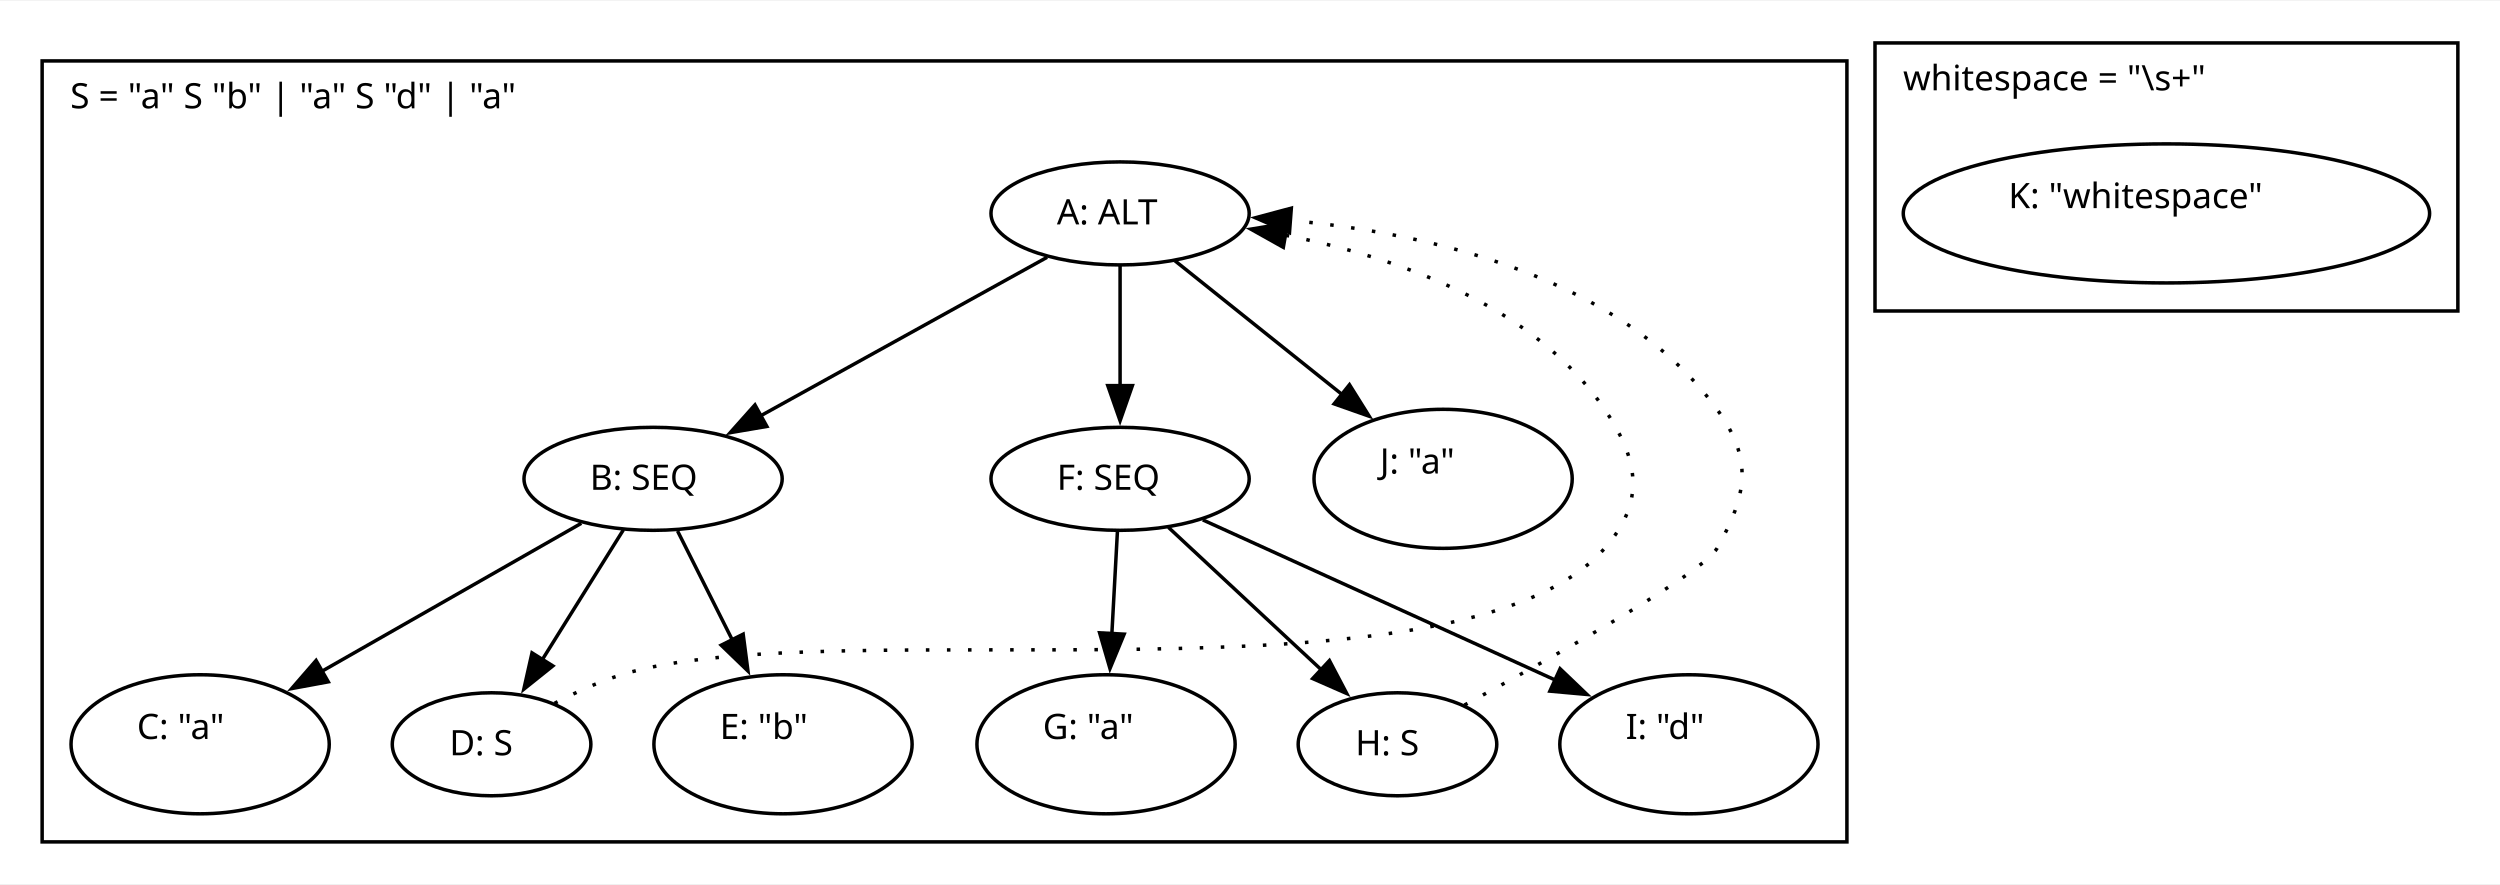
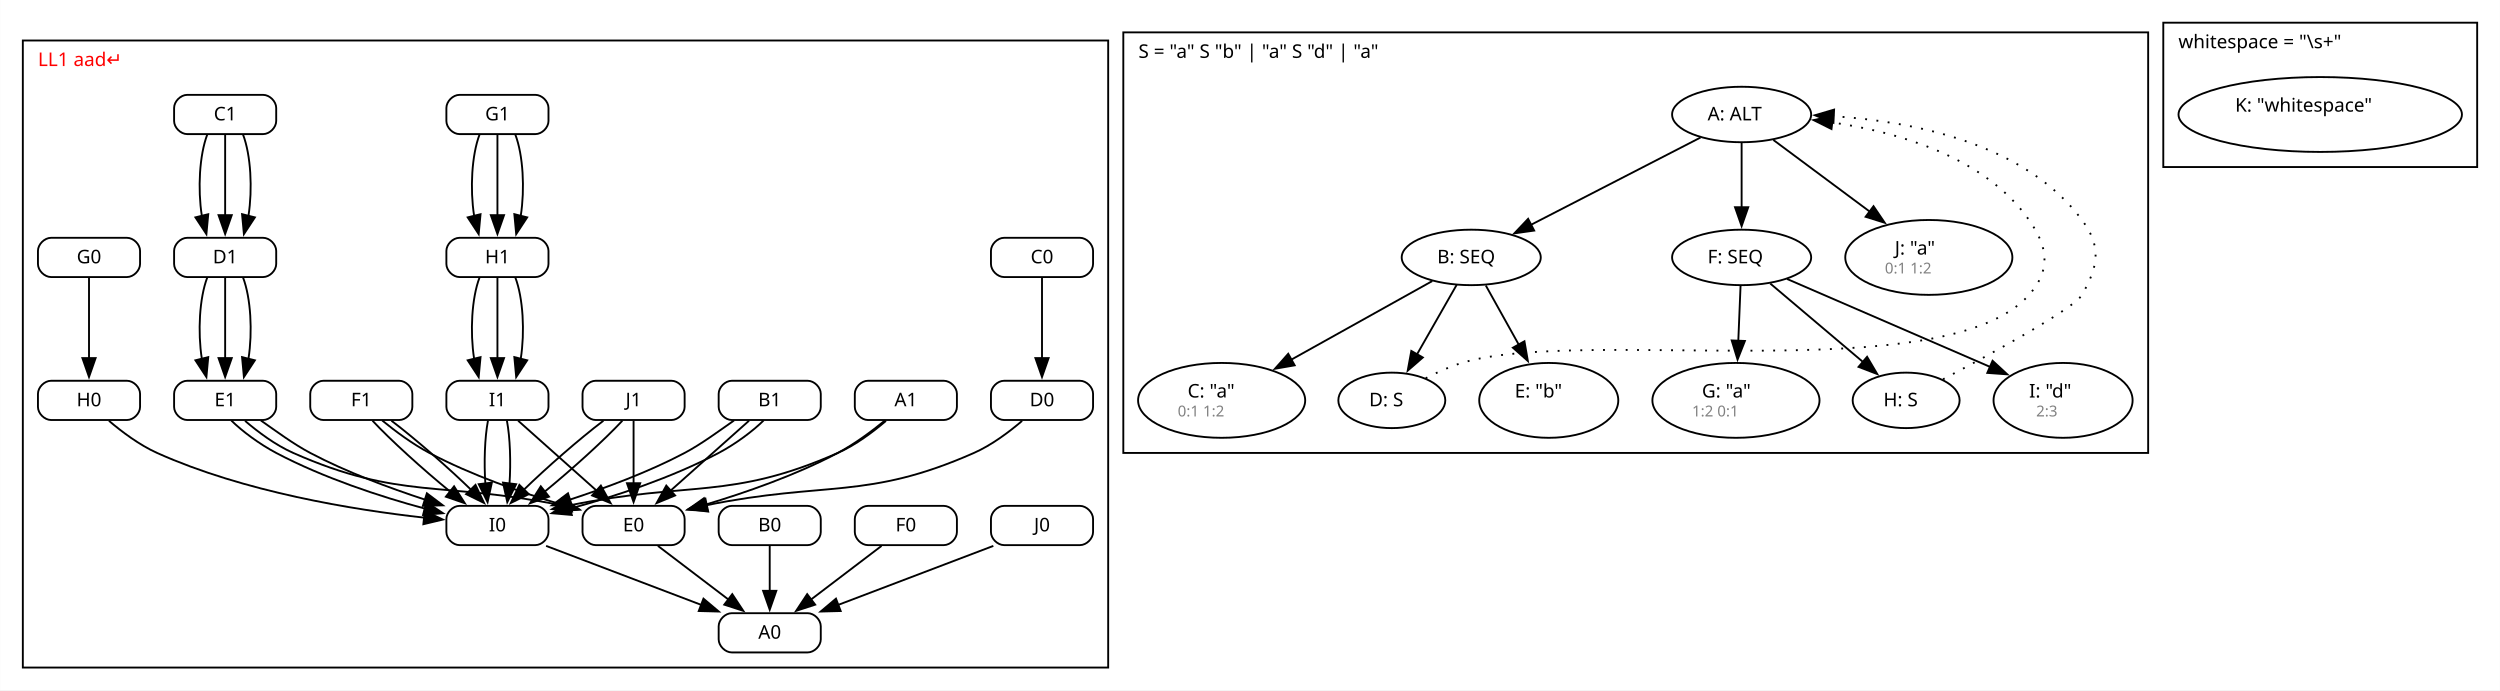
- <svg xmlns="http://www.w3.org/2000/svg" width="712pt" height="252pt" viewBox="0.00 0.00 712.00 251.54">
-   <g id="graph0" class="graph" transform="scale(1 1) rotate(0) translate(4 247.54)">
-     <polygon fill="white" stroke="none" points="-4,4 -4,-247.54 708,-247.54 708,4 -4,4" />
+ <svg xmlns="http://www.w3.org/2000/svg" width="1322pt" height="365pt" viewBox="0.00 0.00 1322.00 365.04">
+   <g id="graph0" class="graph" transform="scale(1 1) rotate(0) translate(4 361.04)">
+     <polygon fill="white" stroke="none" points="-4,4 -4,-361.04 1318,-361.04 1318,4 -4,4" />
    <g id="clust3" class="cluster">
-       <polygon fill="none" stroke="black" points="530,-159.2 530,-235.54 696,-235.54 696,-159.2 530,-159.2" />
-       <text text-anchor="start" x="538" y="-222.04" font-family="Menlo" font-size="10.00">whitespace = "\s+"</text>
+       <polygon fill="none" stroke="black" points="1140,-272.7 1140,-349.04 1306,-349.04 1306,-272.7 1140,-272.7" />
+       <text text-anchor="start" x="1148" y="-335.54" font-family="Menlo" font-size="10.00">whitespace = "\s+"</text>
+     </g>
+     <g id="clust1" class="cluster">
+       <polygon fill="none" stroke="black" points="8,-8 8,-339.62 582,-339.62 582,-8 8,-8" />
+       <text text-anchor="start" x="16" y="-326.12" font-family="Menlo" font-size="10.00" fill="red">LL1 aad↵</text>
    </g>
    <g id="clust2" class="cluster">
-       <polygon fill="none" stroke="black" points="8,-8 8,-230.42 522,-230.42 522,-8 8,-8" />
-       <text text-anchor="start" x="16" y="-216.92" font-family="Menlo" font-size="10.00">S = "a" S "b" | "a" S "d" | "a"</text>
+       <polygon fill="none" stroke="black" points="590,-121.5 590,-343.92 1132,-343.92 1132,-121.5 590,-121.5" />
+       <text text-anchor="start" x="598" y="-330.42" font-family="Menlo" font-size="10.00">S = "a" S "b" | "a" S "d" | "a"</text>
    </g>
    <g id="node1" class="node">
-       <ellipse fill="none" stroke="black" cx="315" cy="-186.99" rx="36.77" ry="14.67" />
-       <text text-anchor="start" x="297" y="-183.87" font-family="Menlo" font-size="10.00">A: ALT</text>
+       <path fill="none" stroke="black" d="M351.08,-159.67C351.08,-159.67 310.92,-159.67 310.92,-159.67 307.46,-159.67 304,-156.22 304,-152.76 304,-152.76 304,-145.84 304,-145.84 304,-142.38 307.46,-138.92 310.92,-138.92 310.92,-138.92 351.08,-138.92 351.08,-138.92 354.54,-138.92 358,-142.38 358,-145.84 358,-145.84 358,-152.76 358,-152.76 358,-156.22 354.54,-159.67 351.08,-159.67" />
+       <text text-anchor="middle" x="331" y="-146.17" font-family="Menlo" font-size="10.00">J1</text>
    </g>
    <g id="node2" class="node">
-       <ellipse fill="none" stroke="black" cx="182" cy="-111.4" rx="36.77" ry="14.67" />
-       <text text-anchor="start" x="164" y="-108.27" font-family="Menlo" font-size="10.00">B: SEQ</text>
+       <path fill="none" stroke="black" d="M279.08,-93.5C279.08,-93.5 238.92,-93.5 238.92,-93.5 235.46,-93.5 232,-90.04 232,-86.58 232,-86.58 232,-79.67 232,-79.67 232,-76.21 235.46,-72.75 238.92,-72.75 238.92,-72.75 279.08,-72.75 279.08,-72.75 282.54,-72.75 286,-76.21 286,-79.67 286,-79.67 286,-86.58 286,-86.58 286,-90.04 282.54,-93.5 279.08,-93.5" />
+       <text text-anchor="middle" x="259" y="-80" font-family="Menlo" font-size="10.00">I0</text>
    </g>
    <g id="edge1" class="edge">
-       <path fill="none" stroke="black" d="M294.22,-174.5C272.36,-162.4 237.71,-143.23 212.7,-129.39" />
-       <polygon fill="black" stroke="black" points="214.4,-126.33 203.96,-124.55 211.01,-132.45 214.4,-126.33" />
+       <path fill="none" stroke="black" d="M315.06,-138.55C302.3,-128.85 284.97,-113.73 272.81,-101.88" />
+       <polygon fill="black" stroke="black" points="275.58,-99.71 266.07,-95.04 270.6,-104.62 275.58,-99.71" />
+     </g>
+     <g id="edge3" class="edge">
+       <path fill="none" stroke="black" d="M325.07,-138.55C315.78,-128.56 298.48,-112.84 283.78,-100.86" />
+       <polygon fill="black" stroke="black" points="286.27,-98.36 276.25,-94.9 281.93,-103.85 286.27,-98.36" />
+     </g>
+     <g id="node3" class="node">
+       <path fill="none" stroke="black" d="M351.08,-93.5C351.08,-93.5 310.92,-93.5 310.92,-93.5 307.46,-93.5 304,-90.04 304,-86.58 304,-86.58 304,-79.67 304,-79.67 304,-76.21 307.46,-72.75 310.92,-72.75 310.92,-72.75 351.08,-72.75 351.08,-72.75 354.54,-72.75 358,-76.21 358,-79.67 358,-79.67 358,-86.58 358,-86.58 358,-90.04 354.54,-93.5 351.08,-93.5" />
+       <text text-anchor="middle" x="331" y="-80" font-family="Menlo" font-size="10.00">E0</text>
+     </g>
+     <g id="edge2" class="edge">
+       <path fill="none" stroke="black" d="M331,-138.55C331,-129.79 331,-116.61 331,-105.42" />
+       <polygon fill="black" stroke="black" points="334.5,-105.48 331,-95.48 327.5,-105.48 334.5,-105.48" />
+     </g>
+     <g id="node5" class="node">
+       <path fill="none" stroke="black" d="M423.08,-36.75C423.08,-36.75 382.92,-36.75 382.92,-36.75 379.46,-36.75 376,-33.29 376,-29.83 376,-29.83 376,-22.92 376,-22.92 376,-19.46 379.46,-16 382.92,-16 382.92,-16 423.08,-16 423.08,-16 426.54,-16 430,-19.46 430,-22.92 430,-22.92 430,-29.83 430,-29.83 430,-33.29 426.54,-36.75 423.08,-36.75" />
+       <text text-anchor="middle" x="403" y="-23.25" font-family="Menlo" font-size="10.00">A0</text>
+     </g>
+     <g id="edge8" class="edge">
+       <path fill="none" stroke="black" d="M284.74,-72.34C307.58,-63.66 341.17,-50.88 366.72,-41.17" />
+       <polygon fill="black" stroke="black" points="367.96,-44.44 376.06,-37.62 365.47,-37.9 367.96,-44.44" />
+     </g>
+     <g id="edge24" class="edge">
+       <path fill="none" stroke="black" d="M343.87,-72.34C354.21,-64.47 368.97,-53.25 381.15,-43.99" />
+       <polygon fill="black" stroke="black" points="383.19,-46.83 389.03,-37.99 378.96,-41.26 383.19,-46.83" />
+     </g>
+     <g id="node4" class="node">
+       <path fill="none" stroke="black" d="M567.08,-93.5C567.08,-93.5 526.92,-93.5 526.92,-93.5 523.46,-93.5 520,-90.04 520,-86.58 520,-86.58 520,-79.67 520,-79.67 520,-76.21 523.46,-72.75 526.92,-72.75 526.92,-72.75 567.08,-72.75 567.08,-72.75 570.54,-72.75 574,-76.21 574,-79.67 574,-79.67 574,-86.58 574,-86.58 574,-90.04 570.54,-93.5 567.08,-93.5" />
+       <text text-anchor="middle" x="547" y="-80" font-family="Menlo" font-size="10.00">J0</text>
+     </g>
+     <g id="edge4" class="edge">
+       <path fill="none" stroke="black" d="M521.26,-72.34C498.42,-63.66 464.83,-50.88 439.28,-41.17" />
+       <polygon fill="black" stroke="black" points="440.53,-37.9 429.94,-37.62 438.04,-44.44 440.53,-37.9" />
    </g>
    <g id="node6" class="node">
-       <ellipse fill="none" stroke="black" cx="315" cy="-111.4" rx="36.77" ry="14.67" />
-       <text text-anchor="start" x="297" y="-108.27" font-family="Menlo" font-size="10.00">F: SEQ</text>
+       <path fill="none" stroke="black" d="M279.08,-159.67C279.08,-159.67 238.92,-159.67 238.92,-159.67 235.46,-159.67 232,-156.22 232,-152.76 232,-152.76 232,-145.84 232,-145.84 232,-142.38 235.46,-138.92 238.92,-138.92 238.92,-138.92 279.08,-138.92 279.08,-138.92 282.54,-138.92 286,-142.38 286,-145.84 286,-145.84 286,-152.76 286,-152.76 286,-156.22 282.54,-159.67 279.08,-159.67" />
+       <text text-anchor="middle" x="259" y="-146.17" font-family="Menlo" font-size="10.00">I1</text>
    </g>
    <g id="edge5" class="edge">
-       <path fill="none" stroke="black" d="M315,-172.15C315,-162.45 315,-149.2 315,-137.64" />
-       <polygon fill="black" stroke="black" points="318.5,-137.94 315,-127.94 311.5,-137.94 318.5,-137.94" />
+       <path fill="none" stroke="black" d="M253.99,-138.55C252.29,-129.69 251.84,-116.33 252.63,-105.06" />
+       <polygon fill="black" stroke="black" points="256.06,-105.81 253.79,-95.47 249.11,-104.97 256.06,-105.81" />
+     </g>
+     <g id="edge7" class="edge">
+       <path fill="none" stroke="black" d="M264.01,-138.55C265.71,-129.69 266.16,-116.33 265.37,-105.06" />
+       <polygon fill="black" stroke="black" points="268.89,-104.97 264.21,-95.47 261.94,-105.81 268.89,-104.97" />
+     </g>
+     <g id="edge6" class="edge">
+       <path fill="none" stroke="black" d="M269.94,-138.55C280.93,-128.75 298.12,-113.43 311.46,-101.54" />
+       <polygon fill="black" stroke="black" points="313.7,-104.24 318.83,-94.97 309.04,-99.01 313.7,-104.24" />
+     </g>
+     <g id="node7" class="node">
+       <path fill="none" stroke="black" d="M279.08,-235.27C279.08,-235.27 238.92,-235.27 238.92,-235.27 235.46,-235.27 232,-231.81 232,-228.36 232,-228.36 232,-221.44 232,-221.44 232,-217.98 235.46,-214.52 238.92,-214.52 238.92,-214.52 279.08,-214.52 279.08,-214.52 282.54,-214.52 286,-217.98 286,-221.44 286,-221.44 286,-228.36 286,-228.36 286,-231.81 282.54,-235.27 279.08,-235.27" />
+       <text text-anchor="middle" x="259" y="-221.77" font-family="Menlo" font-size="10.00">H1</text>
+     </g>
+     <g id="edge9" class="edge">
+       <path fill="none" stroke="black" d="M249.54,-214.28C245.4,-203.43 244.44,-185.46 246.67,-171.32" />
+       <polygon fill="black" stroke="black" points="250.06,-172.18 249.08,-161.63 243.27,-170.49 250.06,-172.18" />
+     </g>
+     <g id="edge10" class="edge">
+       <path fill="none" stroke="black" d="M259,-214.28C259,-203.43 259,-185.46 259,-171.32" />
+       <polygon fill="black" stroke="black" points="262.5,-171.67 259,-161.67 255.5,-171.67 262.5,-171.67" />
+     </g>
+     <g id="edge11" class="edge">
+       <path fill="none" stroke="black" d="M268.46,-214.28C272.6,-203.43 273.56,-185.46 271.33,-171.32" />
+       <polygon fill="black" stroke="black" points="274.73,-170.49 268.92,-161.63 267.94,-172.18 274.73,-170.49" />
+     </g>
+     <g id="node8" class="node">
+       <path fill="none" stroke="black" d="M63.08,-159.67C63.08,-159.67 22.92,-159.67 22.92,-159.67 19.46,-159.67 16,-156.22 16,-152.76 16,-152.76 16,-145.84 16,-145.84 16,-142.38 19.46,-138.92 22.92,-138.92 22.92,-138.92 63.08,-138.92 63.08,-138.92 66.54,-138.92 70,-142.38 70,-145.84 70,-145.84 70,-152.76 70,-152.76 70,-156.22 66.54,-159.67 63.08,-159.67" />
+       <text text-anchor="middle" x="43" y="-146.17" font-family="Menlo" font-size="10.00">H0</text>
+     </g>
+     <g id="edge12" class="edge">
+       <path fill="none" stroke="black" d="M53.55,-138.49C60.34,-132.71 69.62,-125.72 79,-121.5 124.97,-100.84 182.72,-91.45 220.22,-87.28" />
+       <polygon fill="black" stroke="black" points="220.55,-90.77 230.14,-86.26 219.83,-83.8 220.55,-90.77" />
+     </g>
+     <g id="node9" class="node">
+       <path fill="none" stroke="black" d="M279.08,-310.87C279.08,-310.87 238.92,-310.87 238.92,-310.87 235.46,-310.87 232,-307.41 232,-303.95 232,-303.95 232,-297.04 232,-297.04 232,-293.58 235.46,-290.12 238.92,-290.12 238.92,-290.12 279.08,-290.12 279.08,-290.12 282.54,-290.12 286,-293.58 286,-297.04 286,-297.04 286,-303.95 286,-303.95 286,-307.41 282.54,-310.87 279.08,-310.87" />
+       <text text-anchor="middle" x="259" y="-297.37" font-family="Menlo" font-size="10.00">G1</text>
+     </g>
+     <g id="edge13" class="edge">
+       <path fill="none" stroke="black" d="M249.54,-289.87C245.4,-279.02 244.44,-261.05 246.67,-246.92" />
+       <polygon fill="black" stroke="black" points="250.06,-247.77 249.08,-237.22 243.27,-246.08 250.06,-247.77" />
+     </g>
+     <g id="edge14" class="edge">
+       <path fill="none" stroke="black" d="M259,-289.87C259,-279.02 259,-261.05 259,-246.92" />
+       <polygon fill="black" stroke="black" points="262.5,-247.27 259,-237.27 255.5,-247.27 262.5,-247.27" />
+     </g>
+     <g id="edge15" class="edge">
+       <path fill="none" stroke="black" d="M268.46,-289.87C272.6,-279.02 273.56,-261.05 271.33,-246.92" />
+       <polygon fill="black" stroke="black" points="274.73,-246.08 268.92,-237.22 267.94,-247.77 274.73,-246.08" />
    </g>
    <g id="node10" class="node">
-       <ellipse fill="none" stroke="black" cx="407" cy="-111.4" rx="36.77" ry="19.8" />
-       <text text-anchor="start" x="389" y="-112.9" font-family="Menlo" font-size="10.00">J: "a"</text>
-       <text text-anchor="start" x="399.5" y="-102.9" font-family="Menlo" font-size="8.00" fill="gray">  </text>
-       <text text-anchor="start" x="408.5" y="-102.9" font-family="Menlo" font-size="10.00"> </text>
-     </g>
-     <g id="edge9" class="edge">
-       <path fill="none" stroke="black" d="M330.61,-173.51C343.63,-163.09 362.55,-147.96 378.3,-135.36" />
-       <polygon fill="black" stroke="black" points="380.33,-138.21 385.95,-129.23 375.96,-132.75 380.33,-138.21" />
-     </g>
-     <g id="node3" class="node">
-       <ellipse fill="none" stroke="black" cx="53" cy="-35.8" rx="36.77" ry="19.8" />
-       <text text-anchor="start" x="35" y="-37.3" font-family="Menlo" font-size="10.00">C: "a"</text>
-       <text text-anchor="start" x="45.5" y="-27.3" font-family="Menlo" font-size="8.00" fill="gray">  </text>
-       <text text-anchor="start" x="54.5" y="-27.3" font-family="Menlo" font-size="10.00"> </text>
-     </g>
-     <g id="edge2" class="edge">
-       <path fill="none" stroke="black" d="M161.56,-98.74C141.76,-87.44 111.34,-70.08 87.73,-56.62" />
-       <polygon fill="black" stroke="black" points="89.49,-53.59 79.07,-51.67 86.02,-59.67 89.49,-53.59" />
-     </g>
-     <g id="node4" class="node">
-       <ellipse fill="none" stroke="black" cx="136" cy="-35.8" rx="28.28" ry="14.67" />
-       <text text-anchor="start" x="124" y="-32.67" font-family="Menlo" font-size="10.00">D: S</text>
-     </g>
-     <g id="edge3" class="edge">
-       <path fill="none" stroke="black" d="M173.56,-96.9C167.08,-86.52 157.97,-71.95 150.35,-59.75" />
-       <polygon fill="black" stroke="black" points="153.45,-58.12 145.19,-51.5 147.52,-61.83 153.45,-58.12" />
-     </g>
-     <g id="node5" class="node">
-       <ellipse fill="none" stroke="black" cx="219" cy="-35.8" rx="36.77" ry="19.8" />
-       <text text-anchor="start" x="201" y="-37.3" font-family="Menlo" font-size="10.00">E: "b"</text>
-       <text text-anchor="start" x="211.5" y="-27.3" font-family="Menlo" font-size="8.00" fill="gray">  </text>
-       <text text-anchor="start" x="220.5" y="-27.3" font-family="Menlo" font-size="10.00"> </text>
-     </g>
-     <g id="edge4" class="edge">
-       <path fill="none" stroke="black" d="M188.96,-96.55C193.36,-87.81 199.2,-76.19 204.56,-65.52" />
-       <polygon fill="black" stroke="black" points="207.65,-67.16 209.02,-56.66 201.4,-64.02 207.65,-67.16" />
-     </g>
-     <g id="edge10" class="edge">
-       <path fill="none" stroke="black" stroke-dasharray="1,5" d="M153.92,-47.46C159.82,-50.54 166.53,-53.6 173,-55.6 232.95,-74.08 411.56,-44.49 453,-91.6 464.62,-104.81 462.88,-116.64 453,-131.2 432.75,-161.02 393.45,-174.61 361.96,-180.81" />
-       <polygon fill="black" stroke="black" points="361.49,-177.33 352.24,-182.51 362.7,-184.23 361.49,-177.33" />
-     </g>
-     <g id="node7" class="node">
-       <ellipse fill="none" stroke="black" cx="311" cy="-35.8" rx="36.77" ry="19.8" />
-       <text text-anchor="start" x="293" y="-37.3" font-family="Menlo" font-size="10.00">G: "a"</text>
-       <text text-anchor="start" x="303.5" y="-27.3" font-family="Menlo" font-size="8.00" fill="gray">  </text>
-       <text text-anchor="start" x="312.5" y="-27.3" font-family="Menlo" font-size="10.00"> </text>
-     </g>
-     <g id="edge6" class="edge">
-       <path fill="none" stroke="black" d="M314.25,-96.55C313.8,-88.29 313.21,-77.46 312.66,-67.3" />
-       <polygon fill="black" stroke="black" points="316.16,-67.16 312.12,-57.37 309.17,-67.54 316.16,-67.16" />
-     </g>
-     <g id="node8" class="node">
-       <ellipse fill="none" stroke="black" cx="394" cy="-35.8" rx="28.28" ry="14.67" />
-       <text text-anchor="start" x="382" y="-32.67" font-family="Menlo" font-size="10.00">H: S</text>
-     </g>
-     <g id="edge7" class="edge">
-       <path fill="none" stroke="black" d="M328.76,-97.58C340.84,-86.32 358.61,-69.77 372.56,-56.78" />
-       <polygon fill="black" stroke="black" points="374.62,-59.64 379.55,-50.26 369.85,-54.51 374.62,-59.64" />
-     </g>
-     <g id="node9" class="node">
-       <ellipse fill="none" stroke="black" cx="477" cy="-35.8" rx="36.77" ry="19.8" />
-       <text text-anchor="start" x="459" y="-37.3" font-family="Menlo" font-size="10.00">I: "d"</text>
-       <text text-anchor="start" x="469.5" y="-27.3" font-family="Menlo" font-size="8.00" fill="gray">  </text>
-       <text text-anchor="start" x="478.5" y="-27.3" font-family="Menlo" font-size="10.00"> </text>
-     </g>
-     <g id="edge8" class="edge">
-       <path fill="none" stroke="black" d="M338.56,-99.7C364.85,-87.75 407.79,-68.24 438.89,-54.11" />
-       <polygon fill="black" stroke="black" points="440.31,-57.31 447.97,-49.99 437.41,-50.94 440.31,-57.31" />
-     </g>
-     <g id="edge11" class="edge">
-       <path fill="none" stroke="black" stroke-dasharray="1,5" d="M413.07,-46.97C438.54,-60.75 480.96,-84.45 485,-91.6 493.66,-106.92 495.36,-116.97 485,-131.2 457.42,-169.07 403.18,-181.32 363.36,-185.01" />
-       <polygon fill="black" stroke="black" points="363.24,-181.51 353.53,-185.75 363.77,-188.49 363.24,-181.51" />
+       <path fill="none" stroke="black" d="M63.08,-235.27C63.08,-235.27 22.92,-235.27 22.92,-235.27 19.46,-235.27 16,-231.81 16,-228.36 16,-228.36 16,-221.44 16,-221.44 16,-217.98 19.46,-214.52 22.92,-214.52 22.92,-214.52 63.08,-214.52 63.08,-214.52 66.54,-214.52 70,-217.98 70,-221.44 70,-221.44 70,-228.36 70,-228.36 70,-231.81 66.54,-235.27 63.08,-235.27" />
+       <text text-anchor="middle" x="43" y="-221.77" font-family="Menlo" font-size="10.00">G0</text>
+     </g>
+     <g id="edge16" class="edge">
+       <path fill="none" stroke="black" d="M43,-214.28C43,-203.43 43,-185.46 43,-171.32" />
+       <polygon fill="black" stroke="black" points="46.5,-171.67 43,-161.67 39.5,-171.67 46.5,-171.67" />
    </g>
    <g id="node11" class="node">
-       <ellipse fill="none" stroke="black" cx="613" cy="-186.99" rx="74.95" ry="19.8" />
-       <text text-anchor="start" x="568" y="-188.49" font-family="Menlo" font-size="10.00">K: "whitespace"</text>
-       <text text-anchor="start" x="605.5" y="-178.49" font-family="Menlo" font-size="8.00" fill="gray">  </text>
-       <text text-anchor="start" x="614.5" y="-178.49" font-family="Menlo" font-size="10.00"> </text>
+       <path fill="none" stroke="black" d="M207.08,-159.67C207.08,-159.67 166.92,-159.67 166.92,-159.67 163.46,-159.67 160,-156.22 160,-152.76 160,-152.76 160,-145.84 160,-145.84 160,-142.38 163.46,-138.92 166.92,-138.92 166.92,-138.92 207.08,-138.92 207.08,-138.92 210.54,-138.92 214,-142.38 214,-145.84 214,-145.84 214,-152.76 214,-152.76 214,-156.22 210.54,-159.67 207.08,-159.67" />
+       <text text-anchor="middle" x="187" y="-146.17" font-family="Menlo" font-size="10.00">F1</text>
+     </g>
+     <g id="edge17" class="edge">
+       <path fill="none" stroke="black" d="M192.93,-138.55C202.22,-128.56 219.52,-112.84 234.22,-100.86" />
+       <polygon fill="black" stroke="black" points="236.07,-103.85 241.75,-94.9 231.73,-98.36 236.07,-103.85" />
+     </g>
+     <g id="edge19" class="edge">
+       <path fill="none" stroke="black" d="M202.94,-138.55C215.7,-128.85 233.03,-113.73 245.19,-101.88" />
+       <polygon fill="black" stroke="black" points="247.4,-104.62 251.93,-95.04 242.42,-99.71 247.4,-104.62" />
+     </g>
+     <g id="edge18" class="edge">
+       <path fill="none" stroke="black" d="M198.07,-138.66C204.9,-133.07 214.05,-126.24 223,-121.5 245.15,-109.78 271.73,-100.53 292.98,-94.16" />
+       <polygon fill="black" stroke="black" points="293.78,-97.57 302.41,-91.43 291.83,-90.85 293.78,-97.57" />
+     </g>
+     <g id="node12" class="node">
+       <path fill="none" stroke="black" d="M495.08,-93.5C495.08,-93.5 454.92,-93.5 454.92,-93.5 451.46,-93.5 448,-90.04 448,-86.58 448,-86.58 448,-79.67 448,-79.67 448,-76.21 451.46,-72.75 454.92,-72.75 454.92,-72.75 495.08,-72.75 495.08,-72.75 498.54,-72.75 502,-76.21 502,-79.67 502,-79.67 502,-86.58 502,-86.58 502,-90.04 498.54,-93.5 495.08,-93.5" />
+       <text text-anchor="middle" x="475" y="-80" font-family="Menlo" font-size="10.00">F0</text>
+     </g>
+     <g id="edge20" class="edge">
+       <path fill="none" stroke="black" d="M462.13,-72.34C451.79,-64.47 437.03,-53.25 424.85,-43.99" />
+       <polygon fill="black" stroke="black" points="427.04,-41.26 416.97,-37.99 422.81,-46.83 427.04,-41.26" />
+     </g>
+     <g id="node13" class="node">
+       <path fill="none" stroke="black" d="M135.08,-159.67C135.08,-159.67 94.92,-159.67 94.92,-159.67 91.46,-159.67 88,-156.22 88,-152.76 88,-152.76 88,-145.84 88,-145.84 88,-142.38 91.46,-138.92 94.92,-138.92 94.92,-138.92 135.08,-138.92 135.08,-138.92 138.54,-138.92 142,-142.38 142,-145.84 142,-145.84 142,-152.76 142,-152.76 142,-156.22 138.54,-159.67 135.08,-159.67" />
+       <text text-anchor="middle" x="115" y="-146.17" font-family="Menlo" font-size="10.00">E1</text>
+     </g>
+     <g id="edge21" class="edge">
+       <path fill="none" stroke="black" d="M118.25,-138.66C123.9,-133.07 133.05,-126.24 142,-121.5 166.72,-108.43 196.95,-98.42 220.64,-92.06" />
+       <polygon fill="black" stroke="black" points="221.4,-95.48 230.22,-89.62 219.67,-88.7 221.4,-95.48" />
+     </g>
+     <g id="edge23" class="edge">
+       <path fill="none" stroke="black" d="M133.89,-138.66C141.9,-133.07 151.05,-126.24 160,-121.5 179.26,-111.31 201.87,-102.99 220.71,-96.8" />
+       <polygon fill="black" stroke="black" points="221.69,-100.16 230.15,-93.78 219.56,-93.49 221.69,-100.16" />
+     </g>
+     <g id="edge22" class="edge">
+       <path fill="none" stroke="black" d="M125.53,-138.45C132.31,-132.65 141.59,-125.66 151,-121.5 207.49,-96.54 229.12,-106.7 292.53,-93.84" />
+       <polygon fill="black" stroke="black" points="293.01,-97.32 302.05,-91.79 291.53,-90.48 293.01,-97.32" />
+     </g>
+     <g id="node14" class="node">
+       <path fill="none" stroke="black" d="M135.08,-235.27C135.08,-235.27 94.92,-235.27 94.92,-235.27 91.46,-235.27 88,-231.81 88,-228.36 88,-228.36 88,-221.44 88,-221.44 88,-217.98 91.46,-214.52 94.92,-214.52 94.92,-214.52 135.08,-214.52 135.08,-214.52 138.54,-214.52 142,-217.98 142,-221.44 142,-221.44 142,-228.36 142,-228.36 142,-231.81 138.54,-235.27 135.08,-235.27" />
+       <text text-anchor="middle" x="115" y="-221.77" font-family="Menlo" font-size="10.00">D1</text>
+     </g>
+     <g id="edge25" class="edge">
+       <path fill="none" stroke="black" d="M105.54,-214.28C101.4,-203.43 100.44,-185.46 102.67,-171.32" />
+       <polygon fill="black" stroke="black" points="106.06,-172.18 105.08,-161.63 99.27,-170.49 106.06,-172.18" />
+     </g>
+     <g id="edge26" class="edge">
+       <path fill="none" stroke="black" d="M115,-214.28C115,-203.43 115,-185.46 115,-171.32" />
+       <polygon fill="black" stroke="black" points="118.5,-171.67 115,-161.67 111.5,-171.67 118.5,-171.67" />
+     </g>
+     <g id="edge27" class="edge">
+       <path fill="none" stroke="black" d="M124.46,-214.28C128.6,-203.43 129.56,-185.46 127.33,-171.32" />
+       <polygon fill="black" stroke="black" points="130.73,-170.49 124.92,-161.63 123.94,-172.18 130.73,-170.49" />
+     </g>
+     <g id="node15" class="node">
+       <path fill="none" stroke="black" d="M567.08,-159.67C567.08,-159.67 526.92,-159.67 526.92,-159.67 523.46,-159.67 520,-156.22 520,-152.76 520,-152.76 520,-145.84 520,-145.84 520,-142.38 523.46,-138.92 526.92,-138.92 526.92,-138.92 567.08,-138.92 567.08,-138.92 570.54,-138.92 574,-142.38 574,-145.84 574,-145.84 574,-152.76 574,-152.76 574,-156.22 570.54,-159.67 567.08,-159.67" />
+       <text text-anchor="middle" x="547" y="-146.17" font-family="Menlo" font-size="10.00">D0</text>
+     </g>
+     <g id="edge28" class="edge">
+       <path fill="none" stroke="black" d="M536.47,-138.45C529.69,-132.65 520.41,-125.66 511,-121.5 454.51,-96.54 432.88,-106.7 369.47,-93.84" />
+       <polygon fill="black" stroke="black" points="370.47,-90.48 359.95,-91.79 368.99,-97.32 370.47,-90.48" />
+     </g>
+     <g id="node16" class="node">
+       <path fill="none" stroke="black" d="M135.08,-310.87C135.08,-310.87 94.92,-310.87 94.92,-310.87 91.46,-310.87 88,-307.41 88,-303.95 88,-303.95 88,-297.04 88,-297.04 88,-293.58 91.46,-290.12 94.92,-290.12 94.92,-290.12 135.08,-290.12 135.08,-290.12 138.54,-290.12 142,-293.58 142,-297.04 142,-297.04 142,-303.95 142,-303.95 142,-307.41 138.54,-310.87 135.08,-310.87" />
+       <text text-anchor="middle" x="115" y="-297.37" font-family="Menlo" font-size="10.00">C1</text>
+     </g>
+     <g id="edge29" class="edge">
+       <path fill="none" stroke="black" d="M105.54,-289.87C101.4,-279.02 100.44,-261.05 102.67,-246.92" />
+       <polygon fill="black" stroke="black" points="106.06,-247.77 105.08,-237.22 99.27,-246.08 106.06,-247.77" />
+     </g>
+     <g id="edge30" class="edge">
+       <path fill="none" stroke="black" d="M115,-289.87C115,-279.02 115,-261.05 115,-246.92" />
+       <polygon fill="black" stroke="black" points="118.5,-247.27 115,-237.27 111.5,-247.27 118.5,-247.27" />
+     </g>
+     <g id="edge31" class="edge">
+       <path fill="none" stroke="black" d="M124.46,-289.87C128.6,-279.02 129.56,-261.05 127.33,-246.92" />
+       <polygon fill="black" stroke="black" points="130.73,-246.08 124.92,-237.22 123.94,-247.77 130.73,-246.08" />
+     </g>
+     <g id="node17" class="node">
+       <path fill="none" stroke="black" d="M567.08,-235.27C567.08,-235.27 526.92,-235.27 526.92,-235.27 523.46,-235.27 520,-231.81 520,-228.36 520,-228.36 520,-221.44 520,-221.44 520,-217.98 523.46,-214.52 526.92,-214.52 526.92,-214.52 567.08,-214.52 567.08,-214.52 570.54,-214.52 574,-217.98 574,-221.44 574,-221.44 574,-228.36 574,-228.36 574,-231.81 570.54,-235.27 567.08,-235.27" />
+       <text text-anchor="middle" x="547" y="-221.77" font-family="Menlo" font-size="10.00">C0</text>
+     </g>
+     <g id="edge32" class="edge">
+       <path fill="none" stroke="black" d="M547,-214.28C547,-203.43 547,-185.46 547,-171.32" />
+       <polygon fill="black" stroke="black" points="550.5,-171.67 547,-161.67 543.5,-171.67 550.5,-171.67" />
+     </g>
+     <g id="node18" class="node">
+       <path fill="none" stroke="black" d="M423.08,-159.67C423.08,-159.67 382.92,-159.67 382.92,-159.67 379.46,-159.67 376,-156.22 376,-152.76 376,-152.76 376,-145.84 376,-145.84 376,-142.38 379.46,-138.92 382.92,-138.92 382.92,-138.92 423.08,-138.92 423.08,-138.92 426.54,-138.92 430,-142.38 430,-145.84 430,-145.84 430,-152.76 430,-152.76 430,-156.22 426.54,-159.67 423.08,-159.67" />
+       <text text-anchor="middle" x="403" y="-146.17" font-family="Menlo" font-size="10.00">B1</text>
+     </g>
+     <g id="edge33" class="edge">
+       <path fill="none" stroke="black" d="M384.11,-138.66C376.1,-133.07 366.95,-126.24 358,-121.5 338.74,-111.31 316.13,-102.99 297.29,-96.8" />
+       <polygon fill="black" stroke="black" points="298.44,-93.49 287.85,-93.78 296.31,-100.16 298.44,-93.49" />
+     </g>
+     <g id="edge35" class="edge">
+       <path fill="none" stroke="black" d="M399.75,-138.66C394.1,-133.07 384.95,-126.24 376,-121.5 351.28,-108.43 321.05,-98.42 297.36,-92.06" />
+       <polygon fill="black" stroke="black" points="298.33,-88.7 287.78,-89.62 296.6,-95.48 298.33,-88.7" />
+     </g>
+     <g id="edge34" class="edge">
+       <path fill="none" stroke="black" d="M392.06,-138.55C381.07,-128.75 363.88,-113.43 350.54,-101.54" />
+       <polygon fill="black" stroke="black" points="352.96,-99.01 343.17,-94.97 348.3,-104.24 352.96,-99.01" />
+     </g>
+     <g id="node19" class="node">
+       <path fill="none" stroke="black" d="M423.08,-93.5C423.08,-93.5 382.92,-93.5 382.92,-93.5 379.46,-93.5 376,-90.04 376,-86.58 376,-86.58 376,-79.67 376,-79.67 376,-76.21 379.46,-72.75 382.92,-72.75 382.92,-72.75 423.08,-72.75 423.08,-72.75 426.54,-72.75 430,-76.21 430,-79.67 430,-79.67 430,-86.58 430,-86.58 430,-90.04 426.54,-93.5 423.08,-93.5" />
+       <text text-anchor="middle" x="403" y="-80" font-family="Menlo" font-size="10.00">B0</text>
+     </g>
+     <g id="edge36" class="edge">
+       <path fill="none" stroke="black" d="M403,-72.34C403,-65.72 403,-56.72 403,-48.52" />
+       <polygon fill="black" stroke="black" points="406.5,-48.59 403,-38.59 399.5,-48.59 406.5,-48.59" />
+     </g>
+     <g id="node20" class="node">
+       <path fill="none" stroke="black" d="M495.08,-159.67C495.08,-159.67 454.92,-159.67 454.92,-159.67 451.46,-159.67 448,-156.22 448,-152.76 448,-152.76 448,-145.84 448,-145.84 448,-142.38 451.46,-138.92 454.92,-138.92 454.92,-138.92 495.08,-138.92 495.08,-138.92 498.54,-138.92 502,-142.38 502,-145.84 502,-145.84 502,-152.76 502,-152.76 502,-156.22 498.54,-159.67 495.08,-159.67" />
+       <text text-anchor="middle" x="475" y="-146.17" font-family="Menlo" font-size="10.00">A1</text>
+     </g>
+     <g id="edge37" class="edge">
+       <path fill="none" stroke="black" d="M464.47,-138.45C457.69,-132.65 448.41,-125.66 439,-121.5 382.51,-96.54 360.88,-106.7 297.47,-93.84" />
+       <polygon fill="black" stroke="black" points="298.47,-90.48 287.95,-91.79 296.99,-97.32 298.47,-90.48" />
+     </g>
+     <g id="edge38" class="edge">
+       <path fill="none" stroke="black" d="M463.93,-138.66C457.1,-133.07 447.95,-126.24 439,-121.5 416.85,-109.78 390.27,-100.53 369.02,-94.16" />
+       <polygon fill="black" stroke="black" points="370.17,-90.85 359.59,-91.43 368.22,-97.57 370.17,-90.85" />
+     </g>
+     <g id="node21" class="node">
+       <ellipse fill="none" stroke="black" cx="917" cy="-300.49" rx="36.77" ry="14.67" />
+       <text text-anchor="start" x="899" y="-297.37" font-family="Menlo" font-size="10.00">A: ALT</text>
+     </g>
+     <g id="node22" class="node">
+       <ellipse fill="none" stroke="black" cx="774" cy="-224.9" rx="36.77" ry="14.67" />
+       <text text-anchor="start" x="756" y="-221.77" font-family="Menlo" font-size="10.00">B: SEQ</text>
+     </g>
+     <g id="edge39" class="edge">
+       <path fill="none" stroke="black" d="M895.28,-288.32C871.42,-276.03 832.86,-256.19 805.64,-242.18" />
+       <polygon fill="black" stroke="black" points="807.29,-239.1 796.8,-237.63 804.09,-245.32 807.29,-239.1" />
+     </g>
+     <g id="node26" class="node">
+       <ellipse fill="none" stroke="black" cx="917" cy="-224.9" rx="36.77" ry="14.67" />
+       <text text-anchor="start" x="899" y="-221.77" font-family="Menlo" font-size="10.00">F: SEQ</text>
+     </g>
+     <g id="edge43" class="edge">
+       <path fill="none" stroke="black" d="M917,-285.65C917,-275.95 917,-262.7 917,-251.14" />
+       <polygon fill="black" stroke="black" points="920.5,-251.44 917,-241.44 913.5,-251.44 920.5,-251.44" />
+     </g>
+     <g id="node30" class="node">
+       <ellipse fill="none" stroke="black" cx="1016" cy="-224.9" rx="44.19" ry="19.8" />
+       <text text-anchor="start" x="998" y="-226.4" font-family="Menlo" font-size="10.00">J: "a"</text>
+       <text text-anchor="start" x="992.75" y="-216.4" font-family="Menlo" font-size="8.00" fill="gray"> 0:1 1:2 </text>
+       <text text-anchor="start" x="1033.25" y="-216.4" font-family="Menlo" font-size="10.00"> </text>
+     </g>
+     <g id="edge47" class="edge">
+       <path fill="none" stroke="black" d="M933.79,-287.01C947.76,-276.63 968.01,-261.58 984.91,-249.01" />
+       <polygon fill="black" stroke="black" points="986.75,-252 992.69,-243.23 982.57,-246.39 986.75,-252" />
+     </g>
+     <g id="node23" class="node">
+       <ellipse fill="none" stroke="black" cx="642" cy="-149.3" rx="44.19" ry="19.8" />
+       <text text-anchor="start" x="624" y="-150.8" font-family="Menlo" font-size="10.00">C: "a"</text>
+       <text text-anchor="start" x="618.75" y="-140.8" font-family="Menlo" font-size="8.00" fill="gray"> 0:1 1:2 </text>
+       <text text-anchor="start" x="659.25" y="-140.8" font-family="Menlo" font-size="10.00"> </text>
+     </g>
+     <g id="edge40" class="edge">
+       <path fill="none" stroke="black" d="M753.38,-212.4C733.45,-201.29 702.84,-184.22 678.75,-170.79" />
+       <polygon fill="black" stroke="black" points="680.63,-167.83 670.19,-166.02 677.22,-173.95 680.63,-167.83" />
+     </g>
+     <g id="node24" class="node">
+       <ellipse fill="none" stroke="black" cx="732" cy="-149.3" rx="28.28" ry="14.67" />
+       <text text-anchor="start" x="720" y="-146.17" font-family="Menlo" font-size="10.00">D: S</text>
+     </g>
+     <g id="edge41" class="edge">
+       <path fill="none" stroke="black" d="M766.3,-210.4C760.44,-200.13 752.23,-185.74 745.31,-173.62" />
+       <polygon fill="black" stroke="black" points="748.4,-171.98 740.4,-165.03 742.32,-175.45 748.4,-171.98" />
+     </g>
+     <g id="node25" class="node">
+       <ellipse fill="none" stroke="black" cx="815" cy="-149.3" rx="36.77" ry="19.8" />
+       <text text-anchor="start" x="797" y="-150.8" font-family="Menlo" font-size="10.00">E: "b"</text>
+       <text text-anchor="start" x="807.5" y="-140.8" font-family="Menlo" font-size="8.00" fill="gray">  </text>
+       <text text-anchor="start" x="816.5" y="-140.8" font-family="Menlo" font-size="10.00"> </text>
+     </g>
+     <g id="edge42" class="edge">
+       <path fill="none" stroke="black" d="M781.71,-210.05C786.63,-201.22 793.19,-189.44 799.19,-178.68" />
+       <polygon fill="black" stroke="black" points="802.14,-180.57 803.95,-170.13 796.03,-177.16 802.14,-180.57" />
+     </g>
+     <g id="edge48" class="edge">
+       <path fill="none" stroke="black" stroke-dasharray="1,5" d="M749.91,-160.99C755.81,-164.07 762.52,-167.13 769,-169.1 833.25,-188.6 1024.44,-154.87 1069,-205.1 1080.68,-218.26 1079.12,-230.3 1069,-244.7 1045.57,-278.04 999.79,-291.19 964.56,-296.32" />
+       <polygon fill="black" stroke="black" points="964.52,-292.8 955.04,-297.53 965.4,-299.74 964.52,-292.8" />
+     </g>
+     <g id="node27" class="node">
+       <ellipse fill="none" stroke="black" cx="914" cy="-149.3" rx="44.19" ry="19.8" />
+       <text text-anchor="start" x="896" y="-150.8" font-family="Menlo" font-size="10.00">G: "a"</text>
+       <text text-anchor="start" x="890.75" y="-140.8" font-family="Menlo" font-size="8.00" fill="gray"> 1:2 0:1 </text>
+       <text text-anchor="start" x="931.25" y="-140.8" font-family="Menlo" font-size="10.00"> </text>
+     </g>
+     <g id="edge44" class="edge">
+       <path fill="none" stroke="black" d="M916.44,-210.05C916.1,-201.79 915.66,-190.96 915.24,-180.8" />
+       <polygon fill="black" stroke="black" points="918.74,-180.72 914.84,-170.87 911.75,-181 918.74,-180.72" />
+     </g>
+     <g id="node28" class="node">
+       <ellipse fill="none" stroke="black" cx="1004" cy="-149.3" rx="28.28" ry="14.67" />
+       <text text-anchor="start" x="992" y="-146.17" font-family="Menlo" font-size="10.00">H: S</text>
+     </g>
+     <g id="edge45" class="edge">
+       <path fill="none" stroke="black" d="M932.15,-211.08C945.75,-199.58 965.88,-182.55 981.38,-169.44" />
+       <polygon fill="black" stroke="black" points="983.35,-172.35 988.73,-163.22 978.83,-167.01 983.35,-172.35" />
+     </g>
+     <g id="node29" class="node">
+       <ellipse fill="none" stroke="black" cx="1087" cy="-149.3" rx="36.77" ry="19.8" />
+       <text text-anchor="start" x="1069" y="-150.8" font-family="Menlo" font-size="10.00">I: "d"</text>
+       <text text-anchor="start" x="1072.75" y="-140.8" font-family="Menlo" font-size="8.00" fill="gray"> 2:3 </text>
+       <text text-anchor="start" x="1095.25" y="-140.8" font-family="Menlo" font-size="10.00"> </text>
+     </g>
+     <g id="edge46" class="edge">
+       <path fill="none" stroke="black" d="M941,-213.51C968.99,-201.39 1015.65,-181.19 1048.68,-166.89" />
+       <polygon fill="black" stroke="black" points="1049.71,-170.26 1057.5,-163.07 1046.93,-163.83 1049.71,-170.26" />
+     </g>
+     <g id="edge49" class="edge">
+       <path fill="none" stroke="black" stroke-dasharray="1,5" d="M1023.49,-160.44C1049.52,-174.19 1092.86,-197.86 1097,-205.1 1105.73,-220.38 1107.48,-230.55 1097,-244.7 1067.05,-285.12 1007.98,-296.74 965.68,-299.58" />
+       <polygon fill="black" stroke="black" points="965.55,-296.08 955.74,-300.09 965.9,-303.07 965.55,-296.08" />
+     </g>
+     <g id="node31" class="node">
+       <ellipse fill="none" stroke="black" cx="1223" cy="-300.49" rx="74.95" ry="19.8" />
+       <text text-anchor="start" x="1178" y="-301.99" font-family="Menlo" font-size="10.00">K: "whitespace"</text>
+       <text text-anchor="start" x="1215.5" y="-291.99" font-family="Menlo" font-size="8.00" fill="gray">  </text>
+       <text text-anchor="start" x="1224.5" y="-291.99" font-family="Menlo" font-size="10.00"> </text>
    </g>
  </g>
</svg>
